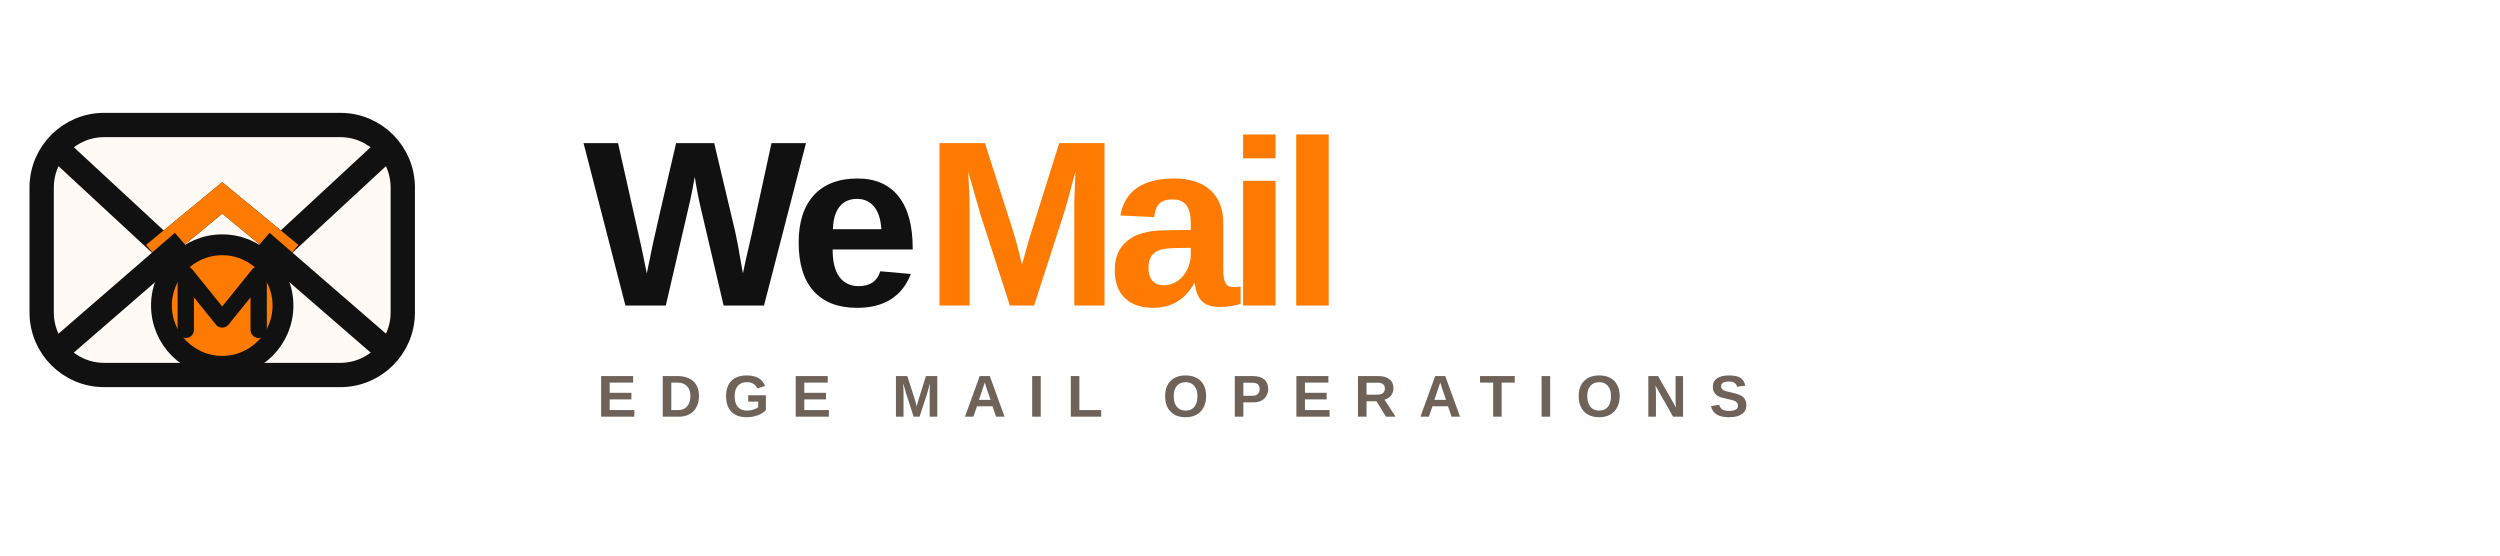
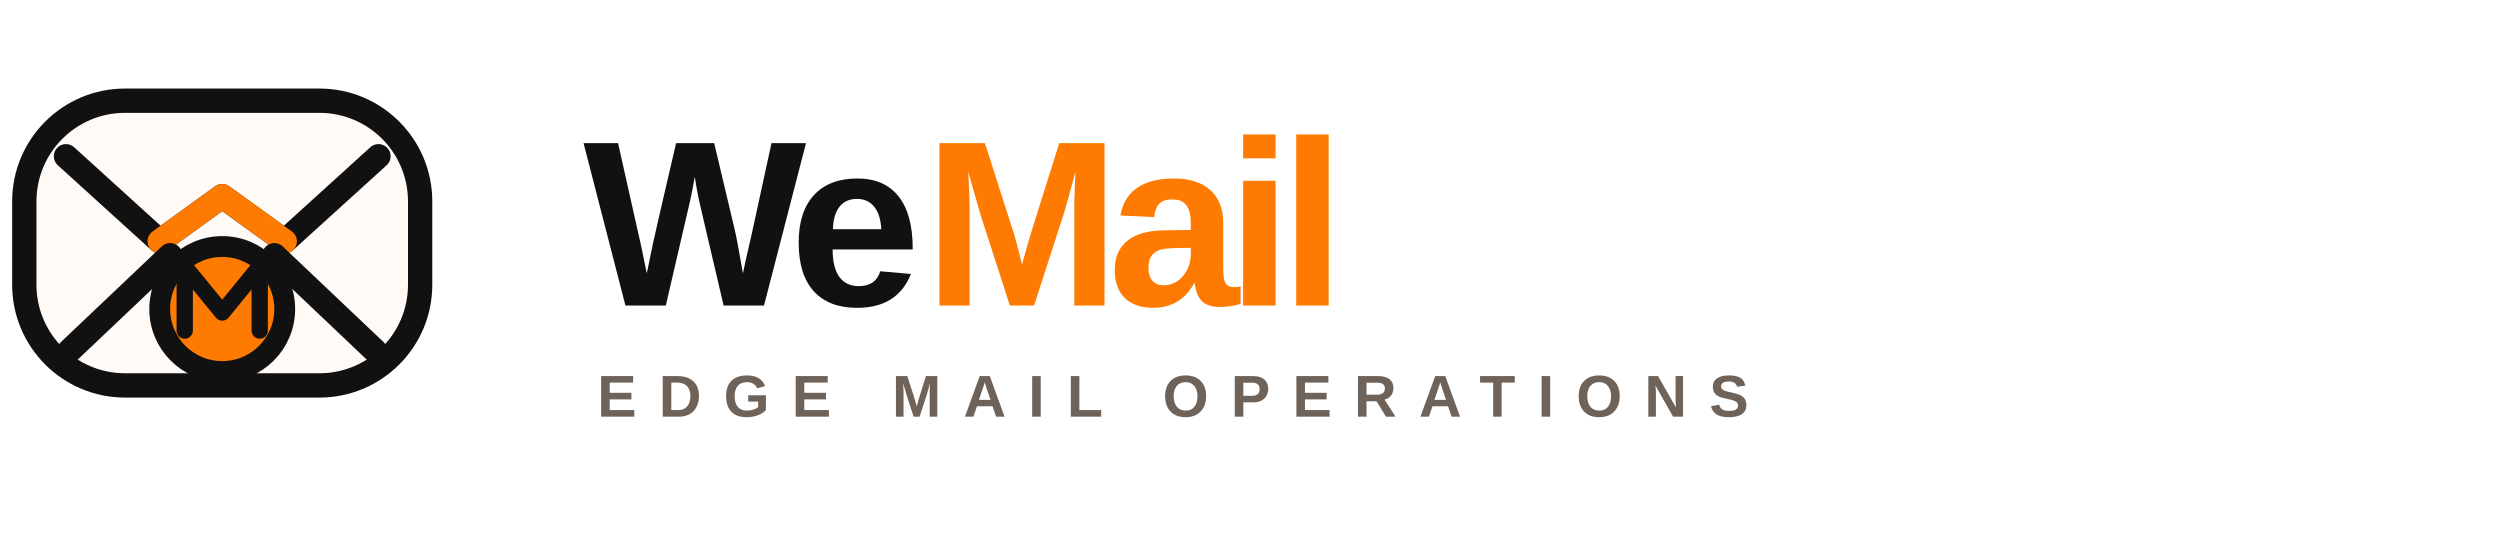
<svg xmlns="http://www.w3.org/2000/svg" viewBox="0 0 360 80" fill="none">
  <rect width="360" height="80" fill="transparent" />
  <g transform="translate(0 4)">
-     <rect x="6" y="14" width="52" height="36" rx="9" fill="#fffaf6" stroke="#111111" stroke-width="3.5" />
-     <path d="M10 19L23.5 31.5L32 24.5L40.5 31.5L54 19" stroke="#111111" stroke-width="3.5" stroke-linecap="square" stroke-linejoin="miter" />
-     <path d="M23.5 31.5L32 24.5L40.5 31.5" stroke="#ff7a00" stroke-width="3.5" stroke-linecap="square" stroke-linejoin="miter" />
-     <path d="M10 45L25 32" stroke="#111111" stroke-width="3.5" stroke-linecap="square" stroke-linejoin="miter" />
-     <path d="M54 45L39 32" stroke="#111111" stroke-width="3.5" stroke-linecap="square" stroke-linejoin="miter" />
-     <circle cx="32" cy="40" r="8.75" fill="#ff7a00" stroke="#111111" stroke-width="3" />
-     <path d="M26.75 43.5V35.5L32 42L37.25 35.5V43.5" stroke="#111111" stroke-width="2.35" stroke-linecap="round" stroke-linejoin="round" />
+     <rect x="3.5" y="10.5" width="57" height="41" rx="14.5" fill="#fffaf6" stroke="#111111" stroke-width="3.5" />
+     <path d="M9.5 18.5L23 30.75L32 24.25L41 30.75L54.5 18.5" stroke="#111111" stroke-width="3.5" stroke-linecap="round" stroke-linejoin="round" />
+     <path d="M23 30.75L32 24.25L41 30.75" stroke="#ff7a00" stroke-width="3.5" stroke-linecap="round" stroke-linejoin="round" />
+     <path d="M10 46.5L24.5 32.75" stroke="#111111" stroke-width="3.5" stroke-linecap="round" stroke-linejoin="round" />
+     <path d="M54 46.5L39.5 32.75" stroke="#111111" stroke-width="3.5" stroke-linecap="round" stroke-linejoin="round" />
+     <circle cx="32" cy="40.5" r="9" fill="#ff7a00" stroke="#111111" stroke-width="3" />
+     <path d="M26.6 43.6V34.4L32 41L37.4 34.4V43.6" stroke="#111111" stroke-width="2.35" stroke-linecap="round" stroke-linejoin="round" />
  </g>
  <text x="84" y="44" fill="#111111" font-family="'Segoe UI', 'Helvetica Neue', Arial, sans-serif" font-size="34" font-weight="700" letter-spacing="-1.8">We</text>
  <text x="133" y="44" fill="#ff7a00" font-family="'Segoe UI', 'Helvetica Neue', Arial, sans-serif" font-size="34" font-weight="700" letter-spacing="-1.8">Mail</text>
  <text x="86" y="60" fill="#6f6259" font-family="'Segoe UI', 'Helvetica Neue', Arial, sans-serif" font-size="8.5" font-weight="600" letter-spacing="3.2">EDGE MAIL OPERATIONS</text>
</svg>
